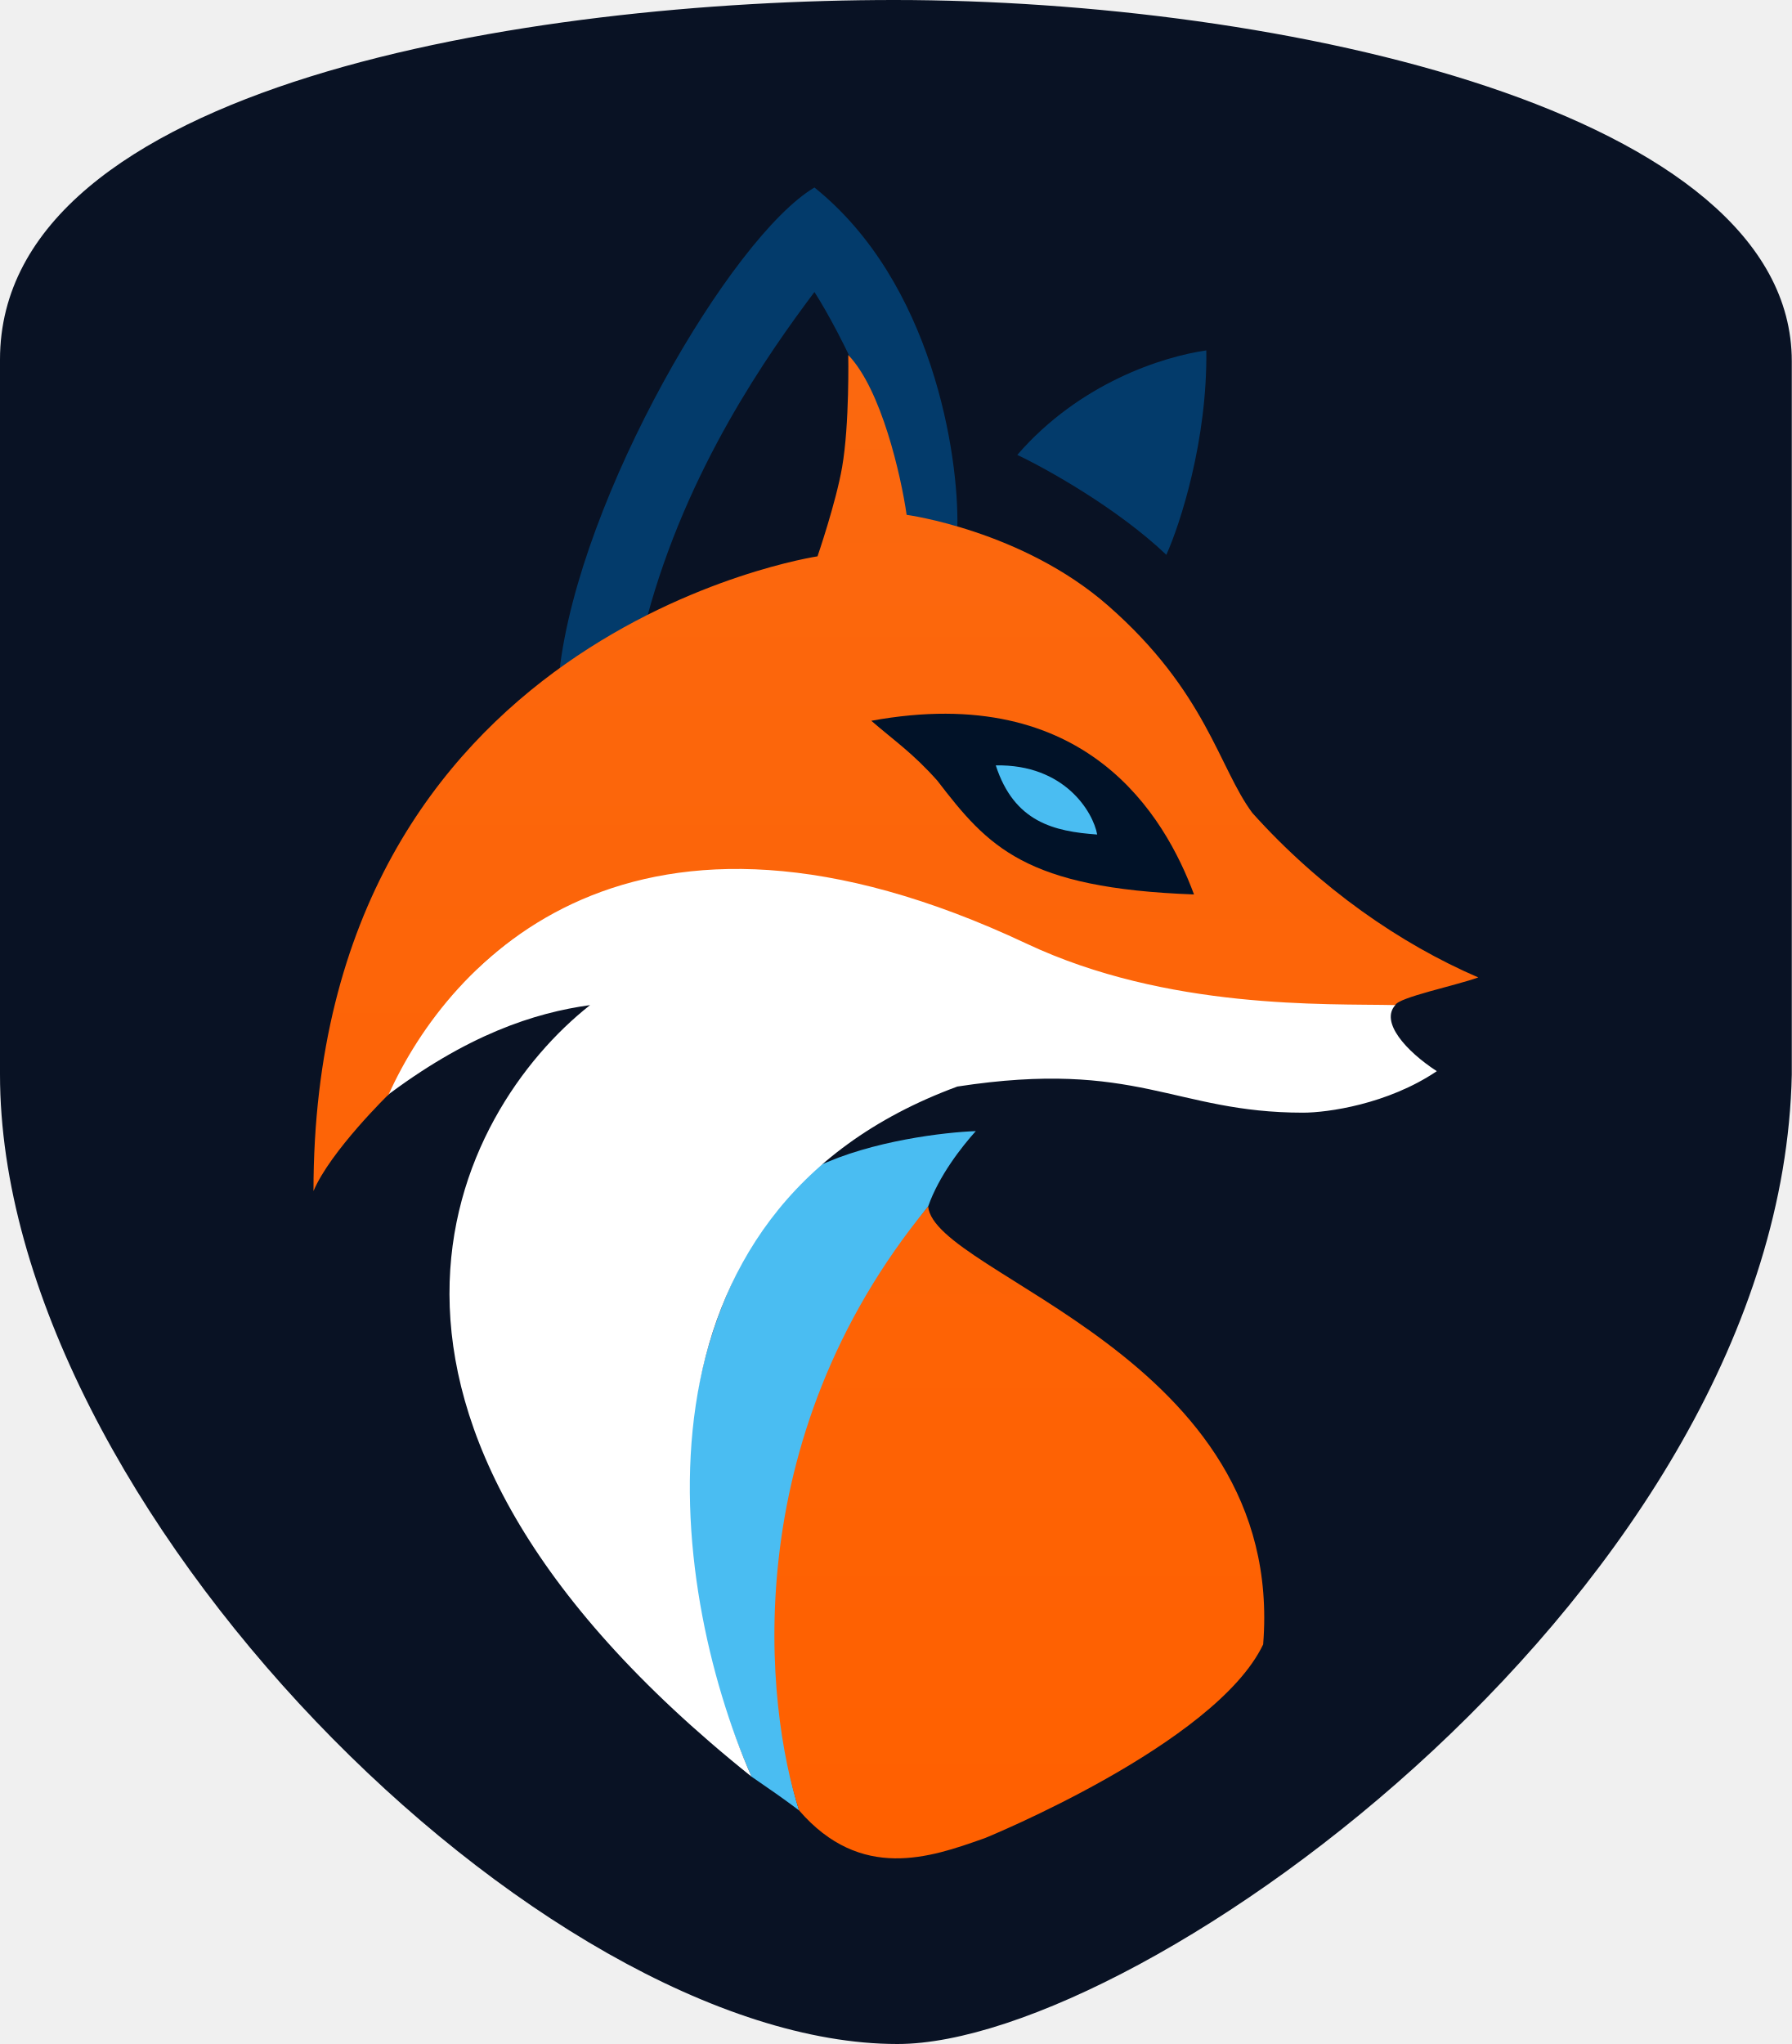
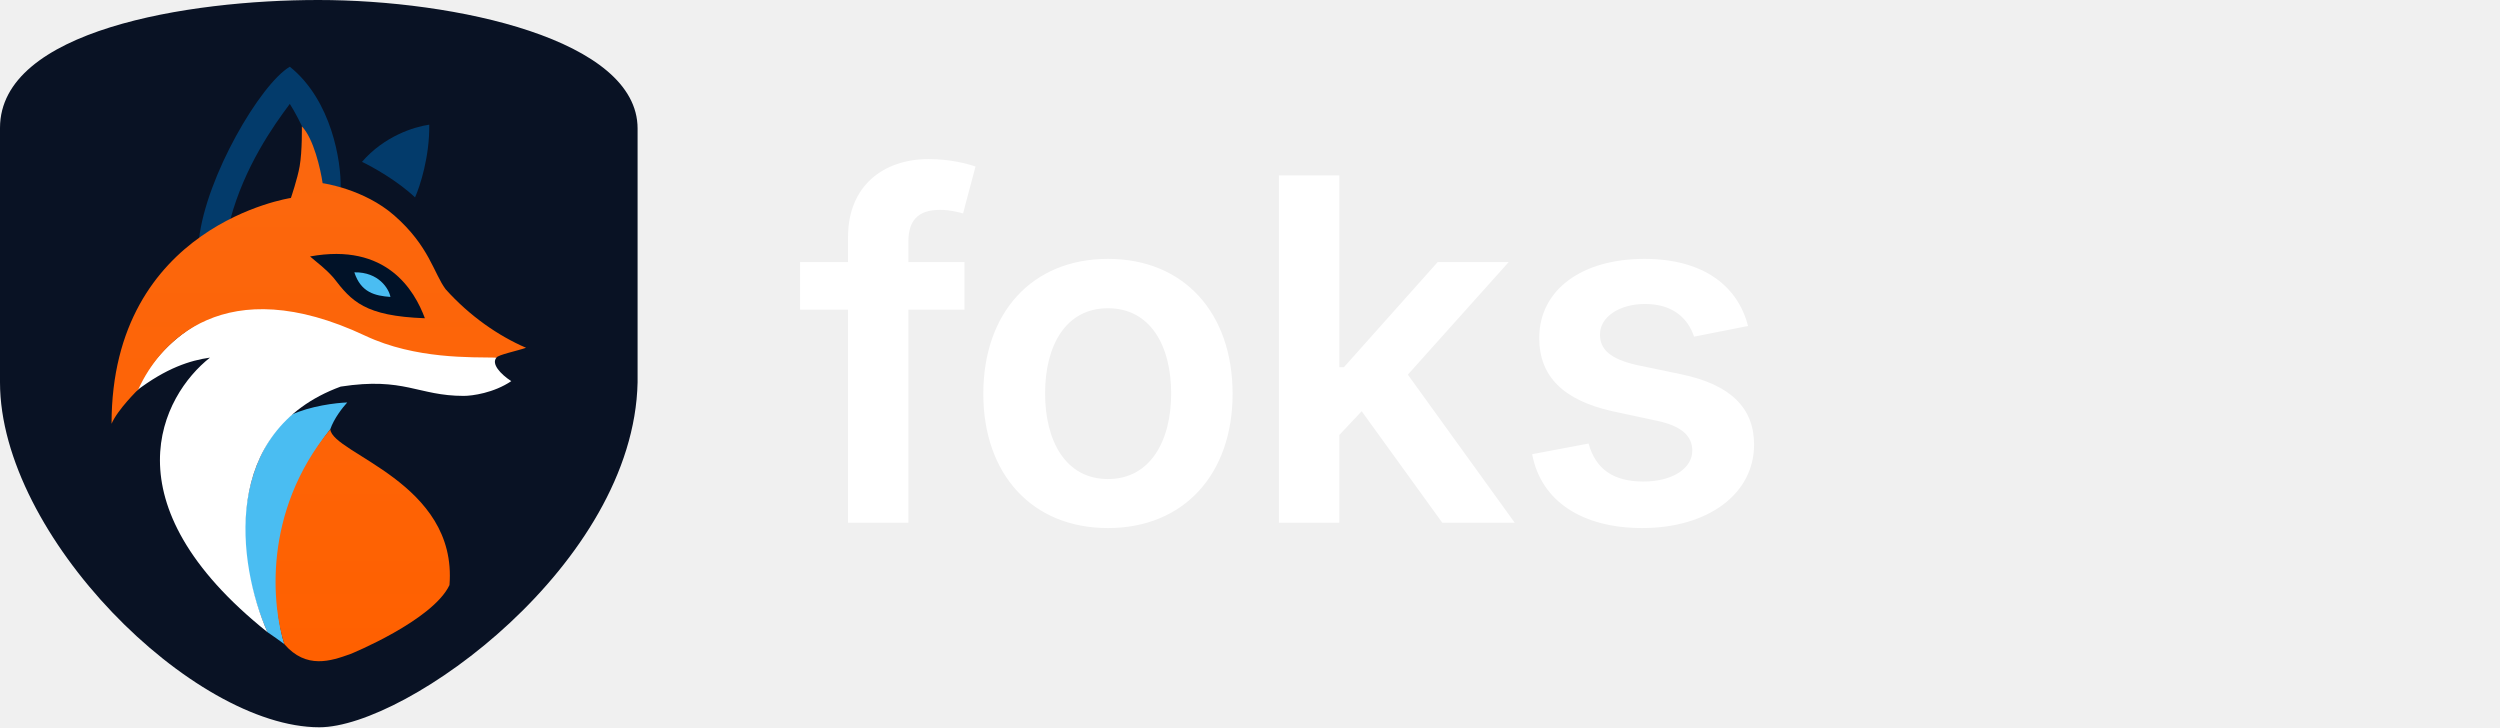
- <svg xmlns="http://www.w3.org/2000/svg" width="583" height="665" viewBox="0 0 583 665" fill="none">
-   <path d="M0 349.5V117C9.81225e-05 27.5 172 -7.62939e-06 291 -7.62939e-06C416.5 -7.62939e-06 583 36 583 117.5V349.634C579.5 515.634 372 665 292 665C176.5 665 0 490 0 349.5Z" fill="#091224" />
-   <path d="M302 392.5C242.8 469.7 249.667 556.167 260 589C254 584.5 251 582.5 244.5 578C197.5 470 242 397.5 266 379.5C283.6 371.1 307.667 368.333 317.5 368C313 373 305.5 382.5 302 392.5Z" fill="#4ABDF2" />
-   <path d="M392.5 114C392.9 143.2 384 170.5 379.5 180.5C363.5 165.3 340.5 152.5 331 148C351.333 124.5 378.5 116 392.5 114Z" fill="#033B6B" />
-   <path d="M265 61C303.4 91.8 312 148 311.5 171.5C308.5 170.5 300 168.5 294 168.5C290.4 141.7 273.333 108 265 95C250 115 223.5 152.5 210.5 201C202.698 204.511 188.873 213.855 182.473 218.18L182 218.5C188.5 161.5 238 77 265 61Z" fill="#033B6B" />
-   <path d="M311.5 353.5C201.5 394 216.833 514.667 244.5 578C96.5 459.6 148 361.667 192 327C174 329.5 152 336.5 124.5 357.5C152.1 297.9 214.667 276.167 240.5 277C313.833 284.833 421.5 311.5 454 327C449 332.5 457.5 342 467.5 348.5C451.5 359.3 431.833 362 424 362C382 362 370 344.5 311.5 353.5Z" fill="white" />
-   <path d="M295 167.5C295 167.5 332.578 172.569 360.5 197C392.5 225 396.596 249.891 407.5 264.5C429.5 289 455.699 307.108 481 318C473.646 320.663 455 324.5 454 327C431.5 326.5 379.905 328.613 334 307C205.5 246.5 146 312.833 126.5 356C126.5 356 107.5 374.5 102 387.5C102 205.5 266 181 266 181C266 181 271.985 163.574 274 152C276.449 137.936 276 115.5 276 115.5C286.8 126.7 293.167 154.833 295 167.5Z" fill="url(#paint0_linear_8_38)" />
-   <path d="M302 392.5C239.2 468.9 249.167 555.5 260 589C280.114 612.269 302.852 604.235 319.781 598.254L320.5 598C320.5 598 395.5 567.5 411 535C418.5 441 304 415 302 392.5Z" fill="url(#paint1_linear_8_38)" />
-   <path d="M283.5 234.5C353.5 221.7 379 265.5 388.5 291C333.5 289 321.5 275.5 305 254C297 245 291 241 283.5 234.5Z" fill="#011228" />
-   <path d="M357 271.508C355.667 264.174 346.4 248.608 324 249.008C330 267.508 343 270.508 357 271.508Z" fill="#4ABDF2" />
-   <defs>
-     <linearGradient id="paint0_linear_8_38" x1="291.5" y1="115.5" x2="291.5" y2="604.6" gradientUnits="userSpaceOnUse">
-       <stop stop-color="#FB680F" />
-       <stop offset="1" stop-color="#FF6000" />
-     </linearGradient>
-     <linearGradient id="paint1_linear_8_38" x1="291.5" y1="115.5" x2="291.5" y2="604.6" gradientUnits="userSpaceOnUse">
-       <stop stop-color="#FB680F" />
-       <stop offset="1" stop-color="#FF6000" />
-     </linearGradient>
-   </defs>
+ <svg xmlns="http://www.w3.org/2000/svg" width="110" height="32" viewBox="0 0 110 32" fill="none">
+   <g transform="scale(0.04812)">
+     <path d="M0 349.5V117C9.81225e-05 27.5 172 -7.62939e-06 291 -7.62939e-06C416.5 -7.62939e-06 583 36 583 117.5V349.634C579.5 515.634 372 665 292 665C176.5 665 0 490 0 349.5Z" fill="#091224" />
+     <path d="M302 392.5C242.8 469.7 249.667 556.167 260 589C254 584.5 251 582.5 244.5 578C197.5 470 242 397.5 266 379.5C283.6 371.1 307.667 368.333 317.5 368C313 373 305.5 382.5 302 392.5Z" fill="#4ABDF2" />
+     <path d="M392.5 114C392.9 143.2 384 170.5 379.5 180.5C363.5 165.3 340.5 152.5 331 148C351.333 124.5 378.5 116 392.5 114Z" fill="#033B6B" />
+     <path d="M265 61C303.4 91.8 312 148 311.5 171.5C308.5 170.5 300 168.5 294 168.5C290.4 141.7 273.333 108 265 95C250 115 223.5 152.5 210.5 201C202.698 204.511 188.873 213.855 182.473 218.18L182 218.5C188.5 161.5 238 77 265 61Z" fill="#033B6B" />
+     <path d="M311.5 353.5C201.5 394 216.833 514.667 244.5 578C96.5 459.6 148 361.667 192 327C174 329.5 152 336.5 124.5 357.5C152.1 297.9 214.667 276.167 240.5 277C313.833 284.833 421.5 311.5 454 327C449 332.5 457.5 342 467.5 348.5C451.5 359.3 431.833 362 424 362C382 362 370 344.5 311.5 353.5Z" fill="white" />
+     <path d="M295 167.5C295 167.5 332.578 172.569 360.5 197C392.5 225 396.596 249.891 407.5 264.5C429.5 289 455.699 307.108 481 318C473.646 320.663 455 324.5 454 327C431.5 326.5 379.905 328.613 334 307C205.5 246.5 146 312.833 126.5 356C126.5 356 107.5 374.5 102 387.5C102 205.5 266 181 266 181C266 181 271.985 163.574 274 152C276.449 137.936 276 115.5 276 115.5C286.8 126.7 293.167 154.833 295 167.5Z" fill="url(#lg_dark_0)" />
+     <path d="M302 392.5C239.2 468.9 249.167 555.5 260 589C280.114 612.269 302.852 604.235 319.781 598.254L320.5 598C320.5 598 395.5 567.5 411 535C418.5 441 304 415 302 392.5Z" fill="url(#lg_dark_1)" />
+     <path d="M283.5 234.5C353.5 221.7 379 265.5 388.5 291C333.5 289 321.5 275.5 305 254C297 245 291 241 283.5 234.5Z" fill="#011228" />
+     <path d="M357 271.508C355.667 264.174 346.4 248.608 324 249.008C330 267.508 343 270.508 357 271.508Z" fill="#4ABDF2" />
+     <defs>
+       <linearGradient id="lg_dark_0" x1="291.5" y1="115.5" x2="291.5" y2="604.6" gradientUnits="userSpaceOnUse">
+         <stop stop-color="#FB680F" />
+         <stop offset="1" stop-color="#FF6000" />
+       </linearGradient>
+       <linearGradient id="lg_dark_1" x1="291.5" y1="115.5" x2="291.5" y2="604.6" gradientUnits="userSpaceOnUse">
+         <stop stop-color="#FB680F" />
+         <stop offset="1" stop-color="#FF6000" />
+       </linearGradient>
+     </defs>
+   </g>
+   <text x="35" y="23" font-family="system-ui,-apple-system,BlinkMacSystemFont,'Segoe UI',sans-serif" font-weight="600" font-size="21" letter-spacing="-0.3" fill="#ffffff">foks</text>
</svg>
